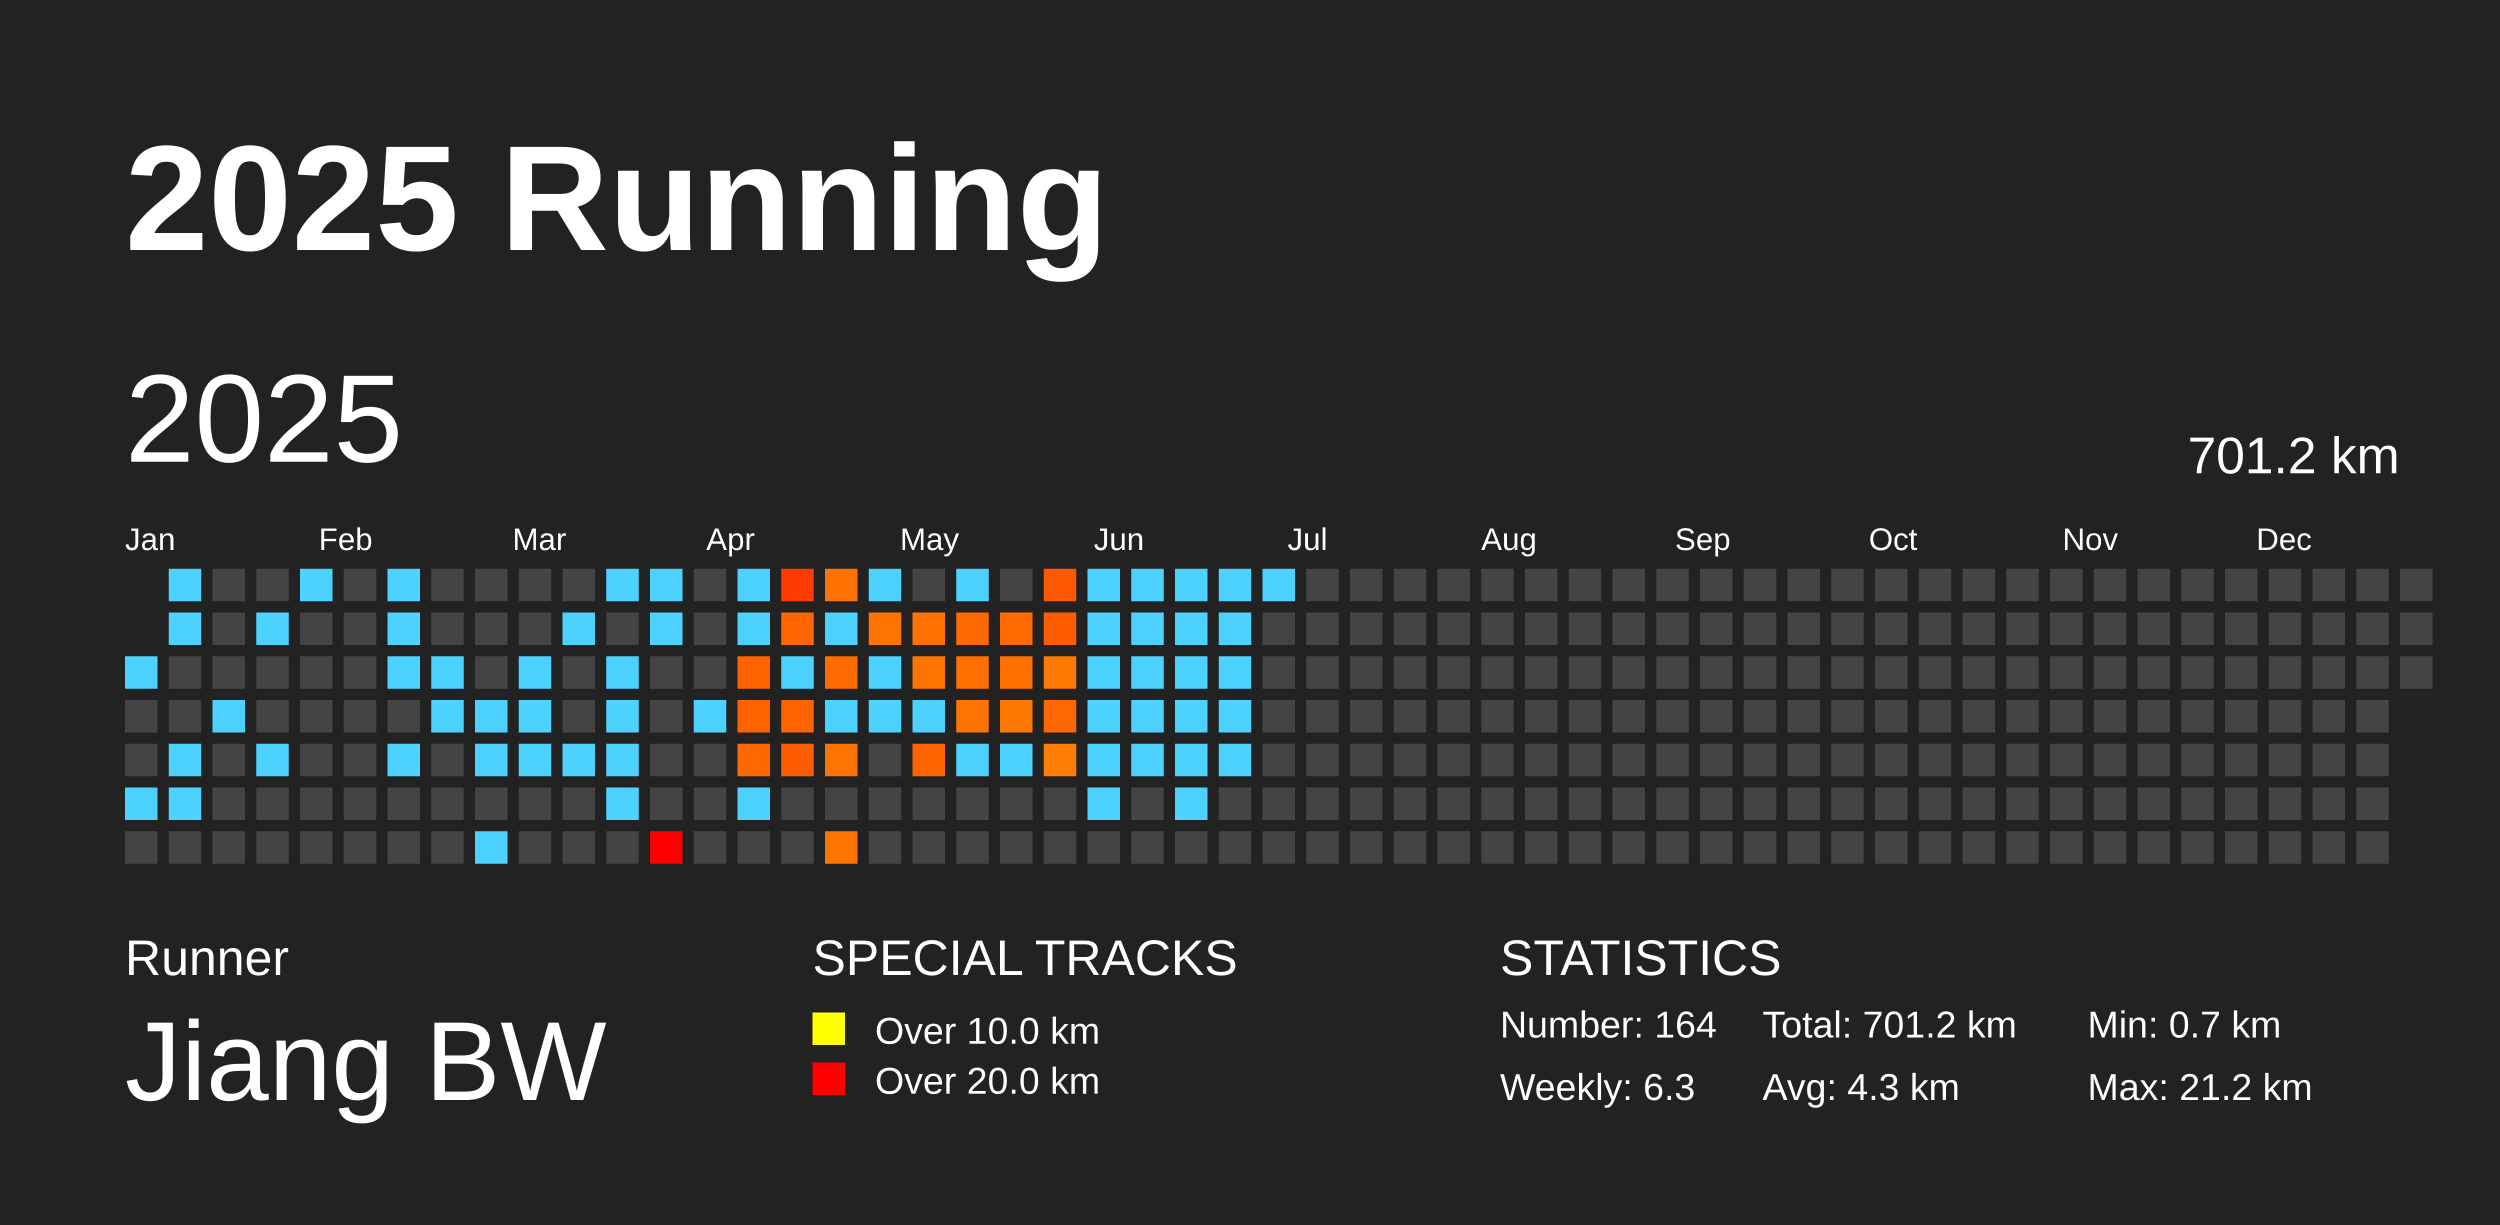
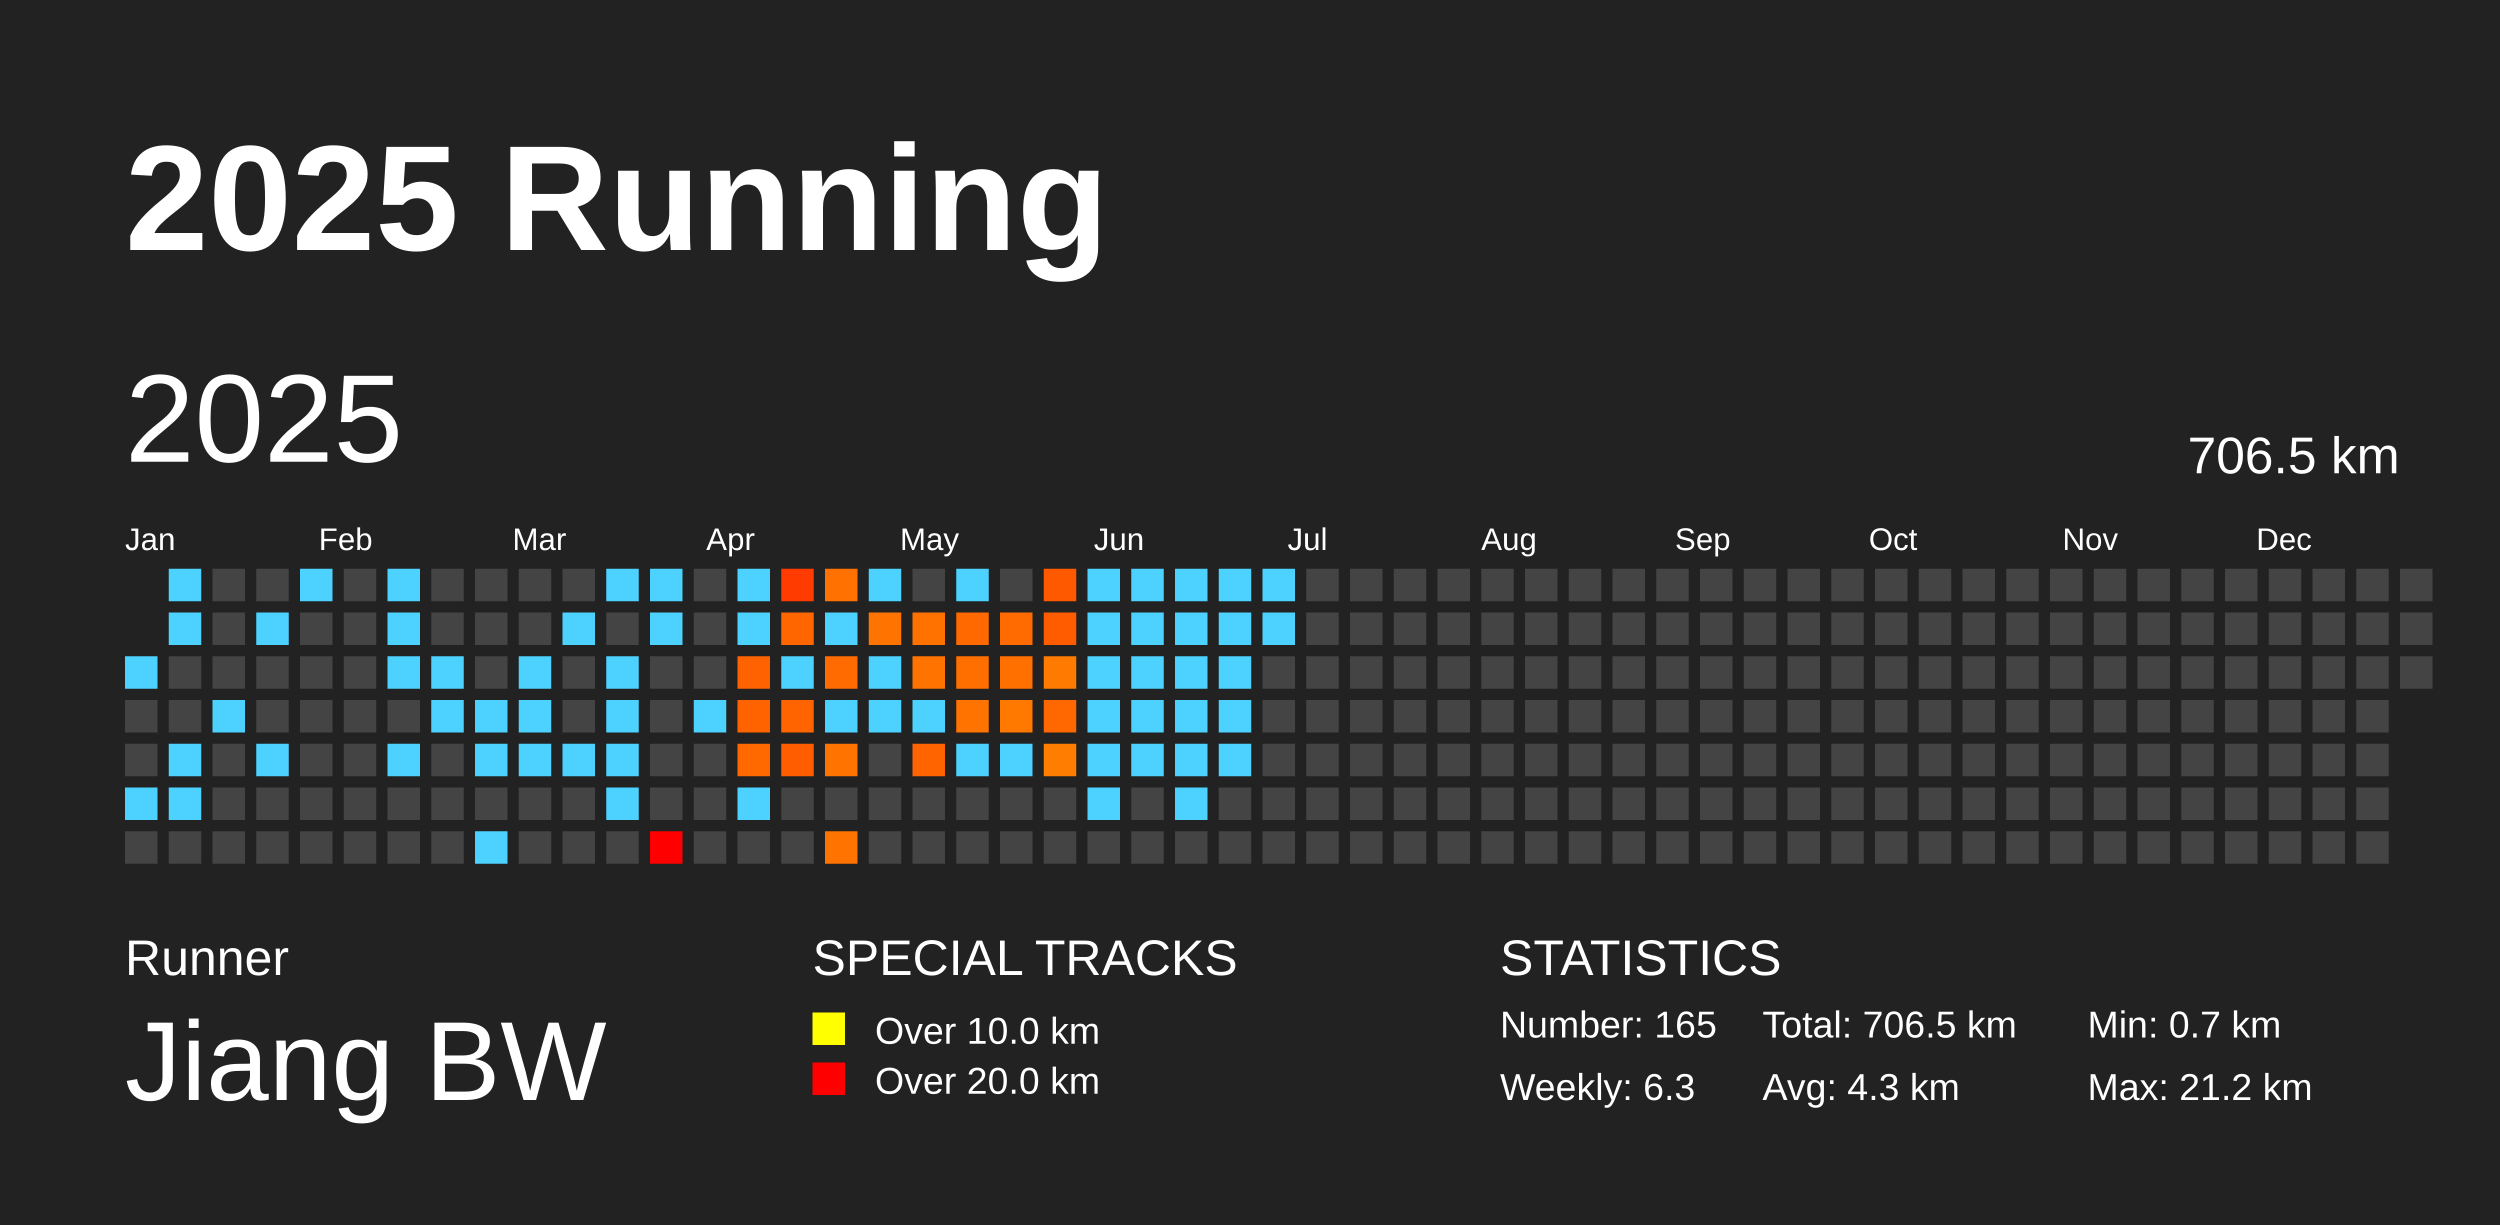
<svg xmlns="http://www.w3.org/2000/svg" baseProfile="full" height="98mm" version="1.1" viewBox="0,0,200,98" width="200mm">
  <defs />
  <rect fill="#222222" height="98" width="200" x="0" y="0" />
  <text fill="#FFFFFF" style="font-size:12px; font-family:Arial; font-weight:bold;" x="10" y="20">2025 Running</text>
  <text fill="#FFFFFF" style="font-size:4px; font-family:Arial" x="10" y="78">Runner</text>
  <text fill="#FFFFFF" style="font-size:9px; font-family:Arial" x="10" y="88">Jiang BW</text>
  <text fill="#FFFFFF" style="font-size:4px; font-family:Arial" x="65" y="78">SPECIAL TRACKS</text>
  <rect fill="yellow" height="2.6" width="2.6" x="65" y="81" />
  <text fill="#FFFFFF" style="font-size:3px; font-family:Arial" x="70" y="83.5">Over 10.0 km</text>
  <rect fill="red" height="2.6" width="2.6" x="65" y="85" />
  <text fill="#FFFFFF" style="font-size:3px; font-family:Arial" x="70" y="87.5">Over 20.0 km</text>
  <text fill="#FFFFFF" style="font-size:4px; font-family:Arial" x="120" y="78">STATISTICS</text>
-   <text fill="#FFFFFF" style="font-size:3px; font-family:Arial" x="120" y="83">Number: 164</text>
+   <text fill="#FFFFFF" style="font-size:3px; font-family:Arial" x="120" y="83">Number: 165</text>
  <text fill="#FFFFFF" style="font-size:3px; font-family:Arial" x="120" y="88">Weekly: 6.3</text>
-   <text fill="#FFFFFF" style="font-size:3px; font-family:Arial" x="141" y="83">Total: 701.2 km</text>
+   <text fill="#FFFFFF" style="font-size:3px; font-family:Arial" x="141" y="83">Total: 706.5 km</text>
  <text fill="#FFFFFF" style="font-size:3px; font-family:Arial" x="141" y="88">Avg: 4.3 km</text>
  <text fill="#FFFFFF" style="font-size:3px; font-family:Arial" x="167" y="83">Min: 0.7 km</text>
  <text fill="#FFFFFF" style="font-size:3px; font-family:Arial" x="167" y="88">Max: 21.2 km</text>
  <text dominant-baseline="hanging" fill="#FFFFFF" style="font-size:10.0px; font-family:Arial;" x="10" y="30">2025</text>
-   <text dominant-baseline="hanging" fill="#FFFFFF" style="font-size:4.125px; font-family:Arial;" x="175" y="35">701.2 km</text>
+   <text dominant-baseline="hanging" fill="#FFFFFF" style="font-size:4.125px; font-family:Arial;" x="175" y="35">706.5 km</text>
  <text fill="#FFFFFF" style="font-size:2.5px; font-family:Arial" x="10.0" y="44">Jan</text>
  <text fill="#FFFFFF" style="font-size:2.5px; font-family:Arial" x="25.5" y="44">Feb</text>
  <text fill="#FFFFFF" style="font-size:2.5px; font-family:Arial" x="41.0" y="44">Mar</text>
  <text fill="#FFFFFF" style="font-size:2.5px; font-family:Arial" x="56.5" y="44">Apr</text>
  <text fill="#FFFFFF" style="font-size:2.5px; font-family:Arial" x="72.0" y="44">May</text>
  <text fill="#FFFFFF" style="font-size:2.5px; font-family:Arial" x="87.5" y="44">Jun</text>
  <text fill="#FFFFFF" style="font-size:2.5px; font-family:Arial" x="103.0" y="44">Jul</text>
  <text fill="#FFFFFF" style="font-size:2.5px; font-family:Arial" x="118.5" y="44">Aug</text>
  <text fill="#FFFFFF" style="font-size:2.5px; font-family:Arial" x="134.0" y="44">Sep</text>
  <text fill="#FFFFFF" style="font-size:2.5px; font-family:Arial" x="149.5" y="44">Oct</text>
  <text fill="#FFFFFF" style="font-size:2.5px; font-family:Arial" x="165.0" y="44">Nov</text>
  <text fill="#FFFFFF" style="font-size:2.5px; font-family:Arial" x="180.5" y="44">Dec</text>
  <rect fill="#4dd2ff" height="2.6" width="2.6" x="10.0" y="52.5" />
  <rect fill="#444444" height="2.6" width="2.6" x="10.0" y="56.0" />
  <rect fill="#444444" height="2.6" width="2.6" x="10.0" y="59.5" />
  <rect fill="#4dd2ff" height="2.6" width="2.6" x="10.0" y="63.0" />
  <rect fill="#444444" height="2.6" width="2.6" x="10.0" y="66.5" />
  <rect fill="#4dd2ff" height="2.6" width="2.6" x="13.5" y="45.5" />
  <rect fill="#4dd2ff" height="2.6" width="2.6" x="13.5" y="49.0" />
  <rect fill="#444444" height="2.6" width="2.6" x="13.5" y="52.5" />
  <rect fill="#444444" height="2.6" width="2.6" x="13.5" y="56.0" />
  <rect fill="#4dd2ff" height="2.6" width="2.6" x="13.5" y="59.5" />
  <rect fill="#4dd2ff" height="2.6" width="2.6" x="13.5" y="63.0" />
  <rect fill="#444444" height="2.6" width="2.6" x="13.5" y="66.5" />
  <rect fill="#444444" height="2.6" width="2.6" x="17.0" y="45.5" />
  <rect fill="#444444" height="2.6" width="2.6" x="17.0" y="49.0" />
  <rect fill="#444444" height="2.6" width="2.6" x="17.0" y="52.5" />
  <rect fill="#4dd2ff" height="2.6" width="2.6" x="17.0" y="56.0" />
  <rect fill="#444444" height="2.6" width="2.6" x="17.0" y="59.5" />
  <rect fill="#444444" height="2.6" width="2.6" x="17.0" y="63.0" />
  <rect fill="#444444" height="2.6" width="2.6" x="17.0" y="66.5" />
  <rect fill="#444444" height="2.6" width="2.6" x="20.5" y="45.5" />
  <rect fill="#4dd2ff" height="2.6" width="2.6" x="20.5" y="49.0" />
  <rect fill="#444444" height="2.6" width="2.6" x="20.5" y="52.5" />
  <rect fill="#444444" height="2.6" width="2.6" x="20.5" y="56.0" />
  <rect fill="#4dd2ff" height="2.6" width="2.6" x="20.5" y="59.5" />
  <rect fill="#444444" height="2.6" width="2.6" x="20.5" y="63.0" />
  <rect fill="#444444" height="2.6" width="2.6" x="20.5" y="66.5" />
  <rect fill="#4dd2ff" height="2.6" width="2.6" x="24.0" y="45.5" />
  <rect fill="#444444" height="2.6" width="2.6" x="24.0" y="49.0" />
  <rect fill="#444444" height="2.6" width="2.6" x="24.0" y="52.5" />
  <rect fill="#444444" height="2.6" width="2.6" x="24.0" y="56.0" />
  <rect fill="#444444" height="2.6" width="2.6" x="24.0" y="59.5" />
  <rect fill="#444444" height="2.6" width="2.6" x="24.0" y="63.0" />
  <rect fill="#444444" height="2.6" width="2.6" x="24.0" y="66.5" />
  <rect fill="#444444" height="2.6" width="2.6" x="27.5" y="45.5" />
  <rect fill="#444444" height="2.6" width="2.6" x="27.5" y="49.0" />
  <rect fill="#444444" height="2.6" width="2.6" x="27.5" y="52.5" />
  <rect fill="#444444" height="2.6" width="2.6" x="27.5" y="56.0" />
  <rect fill="#444444" height="2.6" width="2.6" x="27.5" y="59.5" />
  <rect fill="#444444" height="2.6" width="2.6" x="27.5" y="63.0" />
  <rect fill="#444444" height="2.6" width="2.6" x="27.5" y="66.5" />
  <rect fill="#4dd2ff" height="2.6" width="2.6" x="31.0" y="45.5" />
  <rect fill="#4dd2ff" height="2.6" width="2.6" x="31.0" y="49.0" />
  <rect fill="#4dd2ff" height="2.6" width="2.6" x="31.0" y="52.5" />
  <rect fill="#444444" height="2.6" width="2.6" x="31.0" y="56.0" />
  <rect fill="#4dd2ff" height="2.6" width="2.6" x="31.0" y="59.5" />
  <rect fill="#444444" height="2.6" width="2.6" x="31.0" y="63.0" />
  <rect fill="#444444" height="2.6" width="2.6" x="31.0" y="66.5" />
  <rect fill="#444444" height="2.6" width="2.6" x="34.5" y="45.5" />
  <rect fill="#444444" height="2.6" width="2.6" x="34.5" y="49.0" />
  <rect fill="#4dd2ff" height="2.6" width="2.6" x="34.5" y="52.5" />
  <rect fill="#4dd2ff" height="2.6" width="2.6" x="34.5" y="56.0" />
  <rect fill="#444444" height="2.6" width="2.6" x="34.5" y="59.5" />
  <rect fill="#444444" height="2.6" width="2.6" x="34.5" y="63.0" />
  <rect fill="#444444" height="2.6" width="2.6" x="34.5" y="66.5" />
  <rect fill="#444444" height="2.6" width="2.6" x="38.0" y="45.5" />
  <rect fill="#444444" height="2.6" width="2.6" x="38.0" y="49.0" />
  <rect fill="#444444" height="2.6" width="2.6" x="38.0" y="52.5" />
  <rect fill="#4dd2ff" height="2.6" width="2.6" x="38.0" y="56.0" />
  <rect fill="#4dd2ff" height="2.6" width="2.6" x="38.0" y="59.5" />
  <rect fill="#444444" height="2.6" width="2.6" x="38.0" y="63.0" />
  <rect fill="#4dd2ff" height="2.6" width="2.6" x="38.0" y="66.5" />
  <rect fill="#444444" height="2.6" width="2.6" x="41.5" y="45.5" />
  <rect fill="#444444" height="2.6" width="2.6" x="41.5" y="49.0" />
  <rect fill="#4dd2ff" height="2.6" width="2.6" x="41.5" y="52.5" />
  <rect fill="#4dd2ff" height="2.6" width="2.6" x="41.5" y="56.0" />
  <rect fill="#4dd2ff" height="2.6" width="2.6" x="41.5" y="59.5" />
  <rect fill="#444444" height="2.6" width="2.6" x="41.5" y="63.0" />
  <rect fill="#444444" height="2.6" width="2.6" x="41.5" y="66.5" />
  <rect fill="#444444" height="2.6" width="2.6" x="45.0" y="45.5" />
  <rect fill="#4dd2ff" height="2.6" width="2.6" x="45.0" y="49.0" />
  <rect fill="#444444" height="2.6" width="2.6" x="45.0" y="52.5" />
  <rect fill="#444444" height="2.6" width="2.6" x="45.0" y="56.0" />
  <rect fill="#4dd2ff" height="2.6" width="2.6" x="45.0" y="59.5" />
  <rect fill="#444444" height="2.6" width="2.6" x="45.0" y="63.0" />
  <rect fill="#444444" height="2.6" width="2.6" x="45.0" y="66.5" />
  <rect fill="#4dd2ff" height="2.6" width="2.6" x="48.5" y="45.5" />
  <rect fill="#444444" height="2.6" width="2.6" x="48.5" y="49.0" />
  <rect fill="#4dd2ff" height="2.6" width="2.6" x="48.5" y="52.5" />
  <rect fill="#4dd2ff" height="2.6" width="2.6" x="48.5" y="56.0" />
  <rect fill="#4dd2ff" height="2.6" width="2.6" x="48.5" y="59.5" />
  <rect fill="#4dd2ff" height="2.6" width="2.6" x="48.5" y="63.0" />
  <rect fill="#444444" height="2.6" width="2.6" x="48.5" y="66.5" />
  <rect fill="#4dd2ff" height="2.6" width="2.6" x="52.0" y="45.5" />
  <rect fill="#4dd2ff" height="2.6" width="2.6" x="52.0" y="49.0" />
  <rect fill="#444444" height="2.6" width="2.6" x="52.0" y="52.5" />
  <rect fill="#444444" height="2.6" width="2.6" x="52.0" y="56.0" />
  <rect fill="#444444" height="2.6" width="2.6" x="52.0" y="59.5" />
  <rect fill="#444444" height="2.6" width="2.6" x="52.0" y="63.0" />
  <rect fill="red" height="2.6" width="2.6" x="52.0" y="66.5" />
  <rect fill="#444444" height="2.6" width="2.6" x="55.5" y="45.5" />
  <rect fill="#444444" height="2.6" width="2.6" x="55.5" y="49.0" />
  <rect fill="#444444" height="2.6" width="2.6" x="55.5" y="52.5" />
  <rect fill="#4dd2ff" height="2.6" width="2.6" x="55.5" y="56.0" />
  <rect fill="#444444" height="2.6" width="2.6" x="55.5" y="59.5" />
  <rect fill="#444444" height="2.6" width="2.6" x="55.5" y="63.0" />
  <rect fill="#444444" height="2.6" width="2.6" x="55.5" y="66.5" />
  <rect fill="#4dd2ff" height="2.6" width="2.6" x="59.0" y="45.5" />
  <rect fill="#4dd2ff" height="2.6" width="2.6" x="59.0" y="49.0" />
  <rect fill="#ff6200" height="2.6" width="2.6" x="59.0" y="52.5" />
  <rect fill="#ff6300" height="2.6" width="2.6" x="59.0" y="56.0" />
  <rect fill="#ff6900" height="2.6" width="2.6" x="59.0" y="59.5" />
  <rect fill="#4dd2ff" height="2.6" width="2.6" x="59.0" y="63.0" />
  <rect fill="#444444" height="2.6" width="2.6" x="59.0" y="66.5" />
  <rect fill="#ff3b00" height="2.6" width="2.6" x="62.5" y="45.5" />
  <rect fill="#ff6600" height="2.6" width="2.6" x="62.5" y="49.0" />
  <rect fill="#4dd2ff" height="2.6" width="2.6" x="62.5" y="52.5" />
  <rect fill="#ff6400" height="2.6" width="2.6" x="62.5" y="56.0" />
  <rect fill="#ff5d00" height="2.6" width="2.6" x="62.5" y="59.5" />
  <rect fill="#444444" height="2.6" width="2.6" x="62.5" y="63.0" />
  <rect fill="#444444" height="2.6" width="2.6" x="62.5" y="66.5" />
  <rect fill="#ff7100" height="2.6" width="2.6" x="66.0" y="45.5" />
  <rect fill="#4dd2ff" height="2.6" width="2.6" x="66.0" y="49.0" />
  <rect fill="#ff6b00" height="2.6" width="2.6" x="66.0" y="52.5" />
  <rect fill="#4dd2ff" height="2.6" width="2.6" x="66.0" y="56.0" />
  <rect fill="#ff7400" height="2.6" width="2.6" x="66.0" y="59.5" />
  <rect fill="#444444" height="2.6" width="2.6" x="66.0" y="63.0" />
  <rect fill="#ff7300" height="2.6" width="2.6" x="66.0" y="66.5" />
  <rect fill="#4dd2ff" height="2.6" width="2.6" x="69.5" y="45.5" />
  <rect fill="#ff7400" height="2.6" width="2.6" x="69.5" y="49.0" />
  <rect fill="#4dd2ff" height="2.6" width="2.6" x="69.5" y="52.5" />
  <rect fill="#4dd2ff" height="2.6" width="2.6" x="69.5" y="56.0" />
  <rect fill="#444444" height="2.6" width="2.6" x="69.5" y="59.5" />
  <rect fill="#444444" height="2.6" width="2.6" x="69.5" y="63.0" />
  <rect fill="#444444" height="2.6" width="2.6" x="69.5" y="66.5" />
  <rect fill="#444444" height="2.6" width="2.6" x="73.0" y="45.5" />
  <rect fill="#ff7200" height="2.6" width="2.6" x="73.0" y="49.0" />
  <rect fill="#ff7300" height="2.6" width="2.6" x="73.0" y="52.5" />
  <rect fill="#4dd2ff" height="2.6" width="2.6" x="73.0" y="56.0" />
  <rect fill="#ff6400" height="2.6" width="2.6" x="73.0" y="59.5" />
  <rect fill="#444444" height="2.6" width="2.6" x="73.0" y="63.0" />
  <rect fill="#444444" height="2.6" width="2.6" x="73.0" y="66.5" />
  <rect fill="#4dd2ff" height="2.6" width="2.6" x="76.5" y="45.5" />
  <rect fill="#ff6900" height="2.6" width="2.6" x="76.5" y="49.0" />
  <rect fill="#ff6f00" height="2.6" width="2.6" x="76.5" y="52.5" />
  <rect fill="#ff7300" height="2.6" width="2.6" x="76.5" y="56.0" />
  <rect fill="#4dd2ff" height="2.6" width="2.6" x="76.5" y="59.5" />
  <rect fill="#444444" height="2.6" width="2.6" x="76.5" y="63.0" />
  <rect fill="#444444" height="2.6" width="2.6" x="76.5" y="66.5" />
  <rect fill="#444444" height="2.6" width="2.6" x="80.0" y="45.5" />
  <rect fill="#ff6b00" height="2.6" width="2.6" x="80.0" y="49.0" />
  <rect fill="#ff7000" height="2.6" width="2.6" x="80.0" y="52.5" />
  <rect fill="#ff7800" height="2.6" width="2.6" x="80.0" y="56.0" />
  <rect fill="#4dd2ff" height="2.6" width="2.6" x="80.0" y="59.5" />
  <rect fill="#444444" height="2.6" width="2.6" x="80.0" y="63.0" />
  <rect fill="#444444" height="2.6" width="2.6" x="80.0" y="66.5" />
  <rect fill="#ff5900" height="2.6" width="2.6" x="83.5" y="45.5" />
  <rect fill="#ff5c00" height="2.6" width="2.6" x="83.5" y="49.0" />
  <rect fill="#ff7a00" height="2.6" width="2.6" x="83.5" y="52.5" />
  <rect fill="#ff6800" height="2.6" width="2.6" x="83.5" y="56.0" />
  <rect fill="#ff7d00" height="2.6" width="2.6" x="83.5" y="59.5" />
  <rect fill="#444444" height="2.6" width="2.6" x="83.5" y="63.0" />
  <rect fill="#444444" height="2.6" width="2.6" x="83.5" y="66.5" />
  <rect fill="#4dd2ff" height="2.6" width="2.6" x="87.0" y="45.5" />
  <rect fill="#4dd2ff" height="2.6" width="2.6" x="87.0" y="49.0" />
  <rect fill="#4dd2ff" height="2.6" width="2.6" x="87.0" y="52.5" />
  <rect fill="#4dd2ff" height="2.6" width="2.6" x="87.0" y="56.0" />
  <rect fill="#4dd2ff" height="2.6" width="2.6" x="87.0" y="59.5" />
  <rect fill="#4dd2ff" height="2.6" width="2.6" x="87.0" y="63.0" />
  <rect fill="#444444" height="2.6" width="2.6" x="87.0" y="66.5" />
  <rect fill="#4dd2ff" height="2.6" width="2.6" x="90.5" y="45.5" />
  <rect fill="#4dd2ff" height="2.6" width="2.6" x="90.5" y="49.0" />
  <rect fill="#4dd2ff" height="2.6" width="2.6" x="90.5" y="52.5" />
  <rect fill="#4dd2ff" height="2.6" width="2.6" x="90.5" y="56.0" />
  <rect fill="#4dd2ff" height="2.6" width="2.6" x="90.5" y="59.5" />
  <rect fill="#444444" height="2.6" width="2.6" x="90.5" y="63.0" />
  <rect fill="#444444" height="2.6" width="2.6" x="90.5" y="66.5" />
  <rect fill="#4dd2ff" height="2.6" width="2.6" x="94.0" y="45.5" />
  <rect fill="#4dd2ff" height="2.6" width="2.6" x="94.0" y="49.0" />
  <rect fill="#4dd2ff" height="2.6" width="2.6" x="94.0" y="52.5" />
  <rect fill="#4dd2ff" height="2.6" width="2.6" x="94.0" y="56.0" />
  <rect fill="#4dd2ff" height="2.6" width="2.6" x="94.0" y="59.5" />
  <rect fill="#4dd2ff" height="2.6" width="2.6" x="94.0" y="63.0" />
  <rect fill="#444444" height="2.6" width="2.6" x="94.0" y="66.5" />
  <rect fill="#4dd2ff" height="2.6" width="2.6" x="97.5" y="45.5" />
  <rect fill="#4dd2ff" height="2.6" width="2.6" x="97.5" y="49.0" />
  <rect fill="#4dd2ff" height="2.6" width="2.6" x="97.5" y="52.5" />
  <rect fill="#4dd2ff" height="2.6" width="2.6" x="97.5" y="56.0" />
  <rect fill="#4dd2ff" height="2.6" width="2.6" x="97.5" y="59.5" />
  <rect fill="#444444" height="2.6" width="2.6" x="97.5" y="63.0" />
  <rect fill="#444444" height="2.6" width="2.6" x="97.5" y="66.5" />
  <rect fill="#4dd2ff" height="2.6" width="2.6" x="101.0" y="45.5" />
-   <rect fill="#444444" height="2.6" width="2.6" x="101.0" y="49.0" />
+   <rect fill="#4dd2ff" height="2.6" width="2.6" x="101.0" y="49.0" />
  <rect fill="#444444" height="2.6" width="2.6" x="101.0" y="52.5" />
  <rect fill="#444444" height="2.6" width="2.6" x="101.0" y="56.0" />
  <rect fill="#444444" height="2.6" width="2.6" x="101.0" y="59.5" />
  <rect fill="#444444" height="2.6" width="2.6" x="101.0" y="63.0" />
  <rect fill="#444444" height="2.6" width="2.6" x="101.0" y="66.5" />
  <rect fill="#444444" height="2.6" width="2.6" x="104.5" y="45.5" />
  <rect fill="#444444" height="2.6" width="2.6" x="104.5" y="49.0" />
  <rect fill="#444444" height="2.6" width="2.6" x="104.5" y="52.5" />
  <rect fill="#444444" height="2.6" width="2.6" x="104.5" y="56.0" />
  <rect fill="#444444" height="2.6" width="2.6" x="104.5" y="59.5" />
  <rect fill="#444444" height="2.6" width="2.6" x="104.5" y="63.0" />
  <rect fill="#444444" height="2.6" width="2.6" x="104.5" y="66.5" />
  <rect fill="#444444" height="2.6" width="2.6" x="108.0" y="45.5" />
  <rect fill="#444444" height="2.6" width="2.6" x="108.0" y="49.0" />
  <rect fill="#444444" height="2.6" width="2.6" x="108.0" y="52.5" />
  <rect fill="#444444" height="2.6" width="2.6" x="108.0" y="56.0" />
  <rect fill="#444444" height="2.6" width="2.6" x="108.0" y="59.5" />
  <rect fill="#444444" height="2.6" width="2.6" x="108.0" y="63.0" />
  <rect fill="#444444" height="2.6" width="2.6" x="108.0" y="66.5" />
  <rect fill="#444444" height="2.6" width="2.6" x="111.5" y="45.5" />
  <rect fill="#444444" height="2.6" width="2.6" x="111.5" y="49.0" />
  <rect fill="#444444" height="2.6" width="2.6" x="111.5" y="52.5" />
  <rect fill="#444444" height="2.6" width="2.6" x="111.5" y="56.0" />
  <rect fill="#444444" height="2.6" width="2.6" x="111.5" y="59.5" />
  <rect fill="#444444" height="2.6" width="2.6" x="111.5" y="63.0" />
  <rect fill="#444444" height="2.6" width="2.6" x="111.5" y="66.5" />
  <rect fill="#444444" height="2.6" width="2.6" x="115.0" y="45.5" />
  <rect fill="#444444" height="2.6" width="2.6" x="115.0" y="49.0" />
  <rect fill="#444444" height="2.6" width="2.6" x="115.0" y="52.5" />
  <rect fill="#444444" height="2.6" width="2.6" x="115.0" y="56.0" />
  <rect fill="#444444" height="2.6" width="2.6" x="115.0" y="59.5" />
  <rect fill="#444444" height="2.6" width="2.6" x="115.0" y="63.0" />
  <rect fill="#444444" height="2.6" width="2.6" x="115.0" y="66.5" />
  <rect fill="#444444" height="2.6" width="2.6" x="118.5" y="45.5" />
  <rect fill="#444444" height="2.6" width="2.6" x="118.5" y="49.0" />
  <rect fill="#444444" height="2.6" width="2.6" x="118.5" y="52.5" />
  <rect fill="#444444" height="2.6" width="2.6" x="118.5" y="56.0" />
  <rect fill="#444444" height="2.6" width="2.6" x="118.5" y="59.5" />
  <rect fill="#444444" height="2.6" width="2.6" x="118.5" y="63.0" />
  <rect fill="#444444" height="2.6" width="2.6" x="118.5" y="66.5" />
  <rect fill="#444444" height="2.6" width="2.6" x="122.0" y="45.5" />
  <rect fill="#444444" height="2.6" width="2.6" x="122.0" y="49.0" />
  <rect fill="#444444" height="2.6" width="2.6" x="122.0" y="52.5" />
  <rect fill="#444444" height="2.6" width="2.6" x="122.0" y="56.0" />
  <rect fill="#444444" height="2.6" width="2.6" x="122.0" y="59.5" />
  <rect fill="#444444" height="2.6" width="2.6" x="122.0" y="63.0" />
  <rect fill="#444444" height="2.6" width="2.6" x="122.0" y="66.5" />
  <rect fill="#444444" height="2.6" width="2.6" x="125.5" y="45.5" />
  <rect fill="#444444" height="2.6" width="2.6" x="125.5" y="49.0" />
  <rect fill="#444444" height="2.6" width="2.6" x="125.5" y="52.5" />
  <rect fill="#444444" height="2.6" width="2.6" x="125.5" y="56.0" />
  <rect fill="#444444" height="2.6" width="2.6" x="125.5" y="59.5" />
  <rect fill="#444444" height="2.6" width="2.6" x="125.5" y="63.0" />
  <rect fill="#444444" height="2.6" width="2.6" x="125.5" y="66.5" />
  <rect fill="#444444" height="2.6" width="2.6" x="129.0" y="45.5" />
  <rect fill="#444444" height="2.6" width="2.6" x="129.0" y="49.0" />
  <rect fill="#444444" height="2.6" width="2.6" x="129.0" y="52.5" />
  <rect fill="#444444" height="2.6" width="2.6" x="129.0" y="56.0" />
  <rect fill="#444444" height="2.6" width="2.6" x="129.0" y="59.5" />
  <rect fill="#444444" height="2.6" width="2.6" x="129.0" y="63.0" />
  <rect fill="#444444" height="2.6" width="2.6" x="129.0" y="66.5" />
  <rect fill="#444444" height="2.6" width="2.6" x="132.5" y="45.5" />
  <rect fill="#444444" height="2.6" width="2.6" x="132.5" y="49.0" />
  <rect fill="#444444" height="2.6" width="2.6" x="132.5" y="52.5" />
  <rect fill="#444444" height="2.6" width="2.6" x="132.5" y="56.0" />
  <rect fill="#444444" height="2.6" width="2.6" x="132.5" y="59.5" />
  <rect fill="#444444" height="2.6" width="2.6" x="132.5" y="63.0" />
  <rect fill="#444444" height="2.6" width="2.6" x="132.5" y="66.5" />
  <rect fill="#444444" height="2.6" width="2.6" x="136.0" y="45.5" />
  <rect fill="#444444" height="2.6" width="2.6" x="136.0" y="49.0" />
  <rect fill="#444444" height="2.6" width="2.6" x="136.0" y="52.5" />
  <rect fill="#444444" height="2.6" width="2.6" x="136.0" y="56.0" />
  <rect fill="#444444" height="2.6" width="2.6" x="136.0" y="59.5" />
  <rect fill="#444444" height="2.6" width="2.6" x="136.0" y="63.0" />
  <rect fill="#444444" height="2.6" width="2.6" x="136.0" y="66.5" />
  <rect fill="#444444" height="2.6" width="2.6" x="139.5" y="45.5" />
  <rect fill="#444444" height="2.6" width="2.6" x="139.5" y="49.0" />
  <rect fill="#444444" height="2.6" width="2.6" x="139.5" y="52.5" />
  <rect fill="#444444" height="2.6" width="2.6" x="139.5" y="56.0" />
  <rect fill="#444444" height="2.6" width="2.6" x="139.5" y="59.5" />
  <rect fill="#444444" height="2.6" width="2.6" x="139.5" y="63.0" />
  <rect fill="#444444" height="2.6" width="2.6" x="139.5" y="66.5" />
  <rect fill="#444444" height="2.6" width="2.6" x="143.0" y="45.5" />
  <rect fill="#444444" height="2.6" width="2.6" x="143.0" y="49.0" />
  <rect fill="#444444" height="2.6" width="2.6" x="143.0" y="52.5" />
  <rect fill="#444444" height="2.6" width="2.6" x="143.0" y="56.0" />
  <rect fill="#444444" height="2.6" width="2.6" x="143.0" y="59.5" />
  <rect fill="#444444" height="2.6" width="2.6" x="143.0" y="63.0" />
  <rect fill="#444444" height="2.6" width="2.6" x="143.0" y="66.5" />
  <rect fill="#444444" height="2.6" width="2.6" x="146.5" y="45.5" />
  <rect fill="#444444" height="2.6" width="2.6" x="146.5" y="49.0" />
  <rect fill="#444444" height="2.6" width="2.6" x="146.5" y="52.5" />
  <rect fill="#444444" height="2.6" width="2.6" x="146.5" y="56.0" />
  <rect fill="#444444" height="2.6" width="2.6" x="146.5" y="59.5" />
  <rect fill="#444444" height="2.6" width="2.6" x="146.5" y="63.0" />
  <rect fill="#444444" height="2.6" width="2.6" x="146.5" y="66.5" />
  <rect fill="#444444" height="2.6" width="2.6" x="150.0" y="45.5" />
  <rect fill="#444444" height="2.6" width="2.6" x="150.0" y="49.0" />
  <rect fill="#444444" height="2.6" width="2.6" x="150.0" y="52.5" />
  <rect fill="#444444" height="2.6" width="2.6" x="150.0" y="56.0" />
  <rect fill="#444444" height="2.6" width="2.6" x="150.0" y="59.5" />
  <rect fill="#444444" height="2.6" width="2.6" x="150.0" y="63.0" />
  <rect fill="#444444" height="2.6" width="2.6" x="150.0" y="66.5" />
  <rect fill="#444444" height="2.6" width="2.6" x="153.5" y="45.5" />
  <rect fill="#444444" height="2.6" width="2.6" x="153.5" y="49.0" />
  <rect fill="#444444" height="2.6" width="2.6" x="153.5" y="52.5" />
  <rect fill="#444444" height="2.6" width="2.6" x="153.5" y="56.0" />
  <rect fill="#444444" height="2.6" width="2.6" x="153.5" y="59.5" />
  <rect fill="#444444" height="2.6" width="2.6" x="153.5" y="63.0" />
  <rect fill="#444444" height="2.6" width="2.6" x="153.5" y="66.5" />
  <rect fill="#444444" height="2.6" width="2.6" x="157.0" y="45.5" />
  <rect fill="#444444" height="2.6" width="2.6" x="157.0" y="49.0" />
  <rect fill="#444444" height="2.6" width="2.6" x="157.0" y="52.5" />
  <rect fill="#444444" height="2.6" width="2.6" x="157.0" y="56.0" />
  <rect fill="#444444" height="2.6" width="2.6" x="157.0" y="59.5" />
  <rect fill="#444444" height="2.6" width="2.6" x="157.0" y="63.0" />
  <rect fill="#444444" height="2.6" width="2.6" x="157.0" y="66.5" />
  <rect fill="#444444" height="2.6" width="2.6" x="160.5" y="45.5" />
  <rect fill="#444444" height="2.6" width="2.6" x="160.5" y="49.0" />
  <rect fill="#444444" height="2.6" width="2.6" x="160.5" y="52.5" />
  <rect fill="#444444" height="2.6" width="2.6" x="160.5" y="56.0" />
  <rect fill="#444444" height="2.6" width="2.6" x="160.5" y="59.5" />
  <rect fill="#444444" height="2.6" width="2.6" x="160.5" y="63.0" />
  <rect fill="#444444" height="2.6" width="2.6" x="160.5" y="66.5" />
  <rect fill="#444444" height="2.6" width="2.6" x="164.0" y="45.5" />
  <rect fill="#444444" height="2.6" width="2.6" x="164.0" y="49.0" />
  <rect fill="#444444" height="2.6" width="2.6" x="164.0" y="52.5" />
  <rect fill="#444444" height="2.6" width="2.6" x="164.0" y="56.0" />
  <rect fill="#444444" height="2.6" width="2.6" x="164.0" y="59.5" />
  <rect fill="#444444" height="2.6" width="2.6" x="164.0" y="63.0" />
  <rect fill="#444444" height="2.6" width="2.6" x="164.0" y="66.5" />
  <rect fill="#444444" height="2.6" width="2.6" x="167.5" y="45.5" />
  <rect fill="#444444" height="2.6" width="2.6" x="167.5" y="49.0" />
  <rect fill="#444444" height="2.6" width="2.6" x="167.5" y="52.5" />
  <rect fill="#444444" height="2.6" width="2.6" x="167.5" y="56.0" />
  <rect fill="#444444" height="2.6" width="2.6" x="167.5" y="59.5" />
  <rect fill="#444444" height="2.6" width="2.6" x="167.5" y="63.0" />
  <rect fill="#444444" height="2.6" width="2.6" x="167.5" y="66.5" />
  <rect fill="#444444" height="2.6" width="2.6" x="171.0" y="45.5" />
  <rect fill="#444444" height="2.6" width="2.6" x="171.0" y="49.0" />
  <rect fill="#444444" height="2.6" width="2.6" x="171.0" y="52.5" />
  <rect fill="#444444" height="2.6" width="2.6" x="171.0" y="56.0" />
  <rect fill="#444444" height="2.6" width="2.6" x="171.0" y="59.5" />
  <rect fill="#444444" height="2.6" width="2.6" x="171.0" y="63.0" />
  <rect fill="#444444" height="2.6" width="2.6" x="171.0" y="66.5" />
  <rect fill="#444444" height="2.6" width="2.6" x="174.5" y="45.5" />
  <rect fill="#444444" height="2.6" width="2.6" x="174.5" y="49.0" />
  <rect fill="#444444" height="2.6" width="2.6" x="174.5" y="52.5" />
  <rect fill="#444444" height="2.6" width="2.6" x="174.5" y="56.0" />
  <rect fill="#444444" height="2.6" width="2.6" x="174.5" y="59.5" />
  <rect fill="#444444" height="2.6" width="2.6" x="174.5" y="63.0" />
  <rect fill="#444444" height="2.6" width="2.6" x="174.5" y="66.5" />
  <rect fill="#444444" height="2.6" width="2.6" x="178.0" y="45.5" />
  <rect fill="#444444" height="2.6" width="2.6" x="178.0" y="49.0" />
  <rect fill="#444444" height="2.6" width="2.6" x="178.0" y="52.5" />
  <rect fill="#444444" height="2.6" width="2.6" x="178.0" y="56.0" />
  <rect fill="#444444" height="2.6" width="2.6" x="178.0" y="59.5" />
  <rect fill="#444444" height="2.6" width="2.6" x="178.0" y="63.0" />
  <rect fill="#444444" height="2.6" width="2.6" x="178.0" y="66.5" />
  <rect fill="#444444" height="2.6" width="2.6" x="181.5" y="45.5" />
  <rect fill="#444444" height="2.6" width="2.6" x="181.5" y="49.0" />
  <rect fill="#444444" height="2.6" width="2.6" x="181.5" y="52.5" />
  <rect fill="#444444" height="2.6" width="2.6" x="181.5" y="56.0" />
  <rect fill="#444444" height="2.6" width="2.6" x="181.5" y="59.5" />
  <rect fill="#444444" height="2.6" width="2.6" x="181.5" y="63.0" />
  <rect fill="#444444" height="2.6" width="2.6" x="181.5" y="66.5" />
  <rect fill="#444444" height="2.6" width="2.6" x="185.0" y="45.5" />
  <rect fill="#444444" height="2.6" width="2.6" x="185.0" y="49.0" />
  <rect fill="#444444" height="2.6" width="2.6" x="185.0" y="52.5" />
  <rect fill="#444444" height="2.6" width="2.6" x="185.0" y="56.0" />
  <rect fill="#444444" height="2.6" width="2.6" x="185.0" y="59.5" />
  <rect fill="#444444" height="2.6" width="2.6" x="185.0" y="63.0" />
  <rect fill="#444444" height="2.6" width="2.6" x="185.0" y="66.5" />
  <rect fill="#444444" height="2.6" width="2.6" x="188.5" y="45.5" />
  <rect fill="#444444" height="2.6" width="2.6" x="188.5" y="49.0" />
  <rect fill="#444444" height="2.6" width="2.6" x="188.5" y="52.5" />
  <rect fill="#444444" height="2.6" width="2.6" x="188.5" y="56.0" />
  <rect fill="#444444" height="2.6" width="2.6" x="188.5" y="59.5" />
  <rect fill="#444444" height="2.6" width="2.6" x="188.5" y="63.0" />
  <rect fill="#444444" height="2.6" width="2.6" x="188.5" y="66.5" />
  <rect fill="#444444" height="2.6" width="2.6" x="192.0" y="45.5" />
  <rect fill="#444444" height="2.6" width="2.6" x="192.0" y="49.0" />
  <rect fill="#444444" height="2.6" width="2.6" x="192.0" y="52.5" />
</svg>
